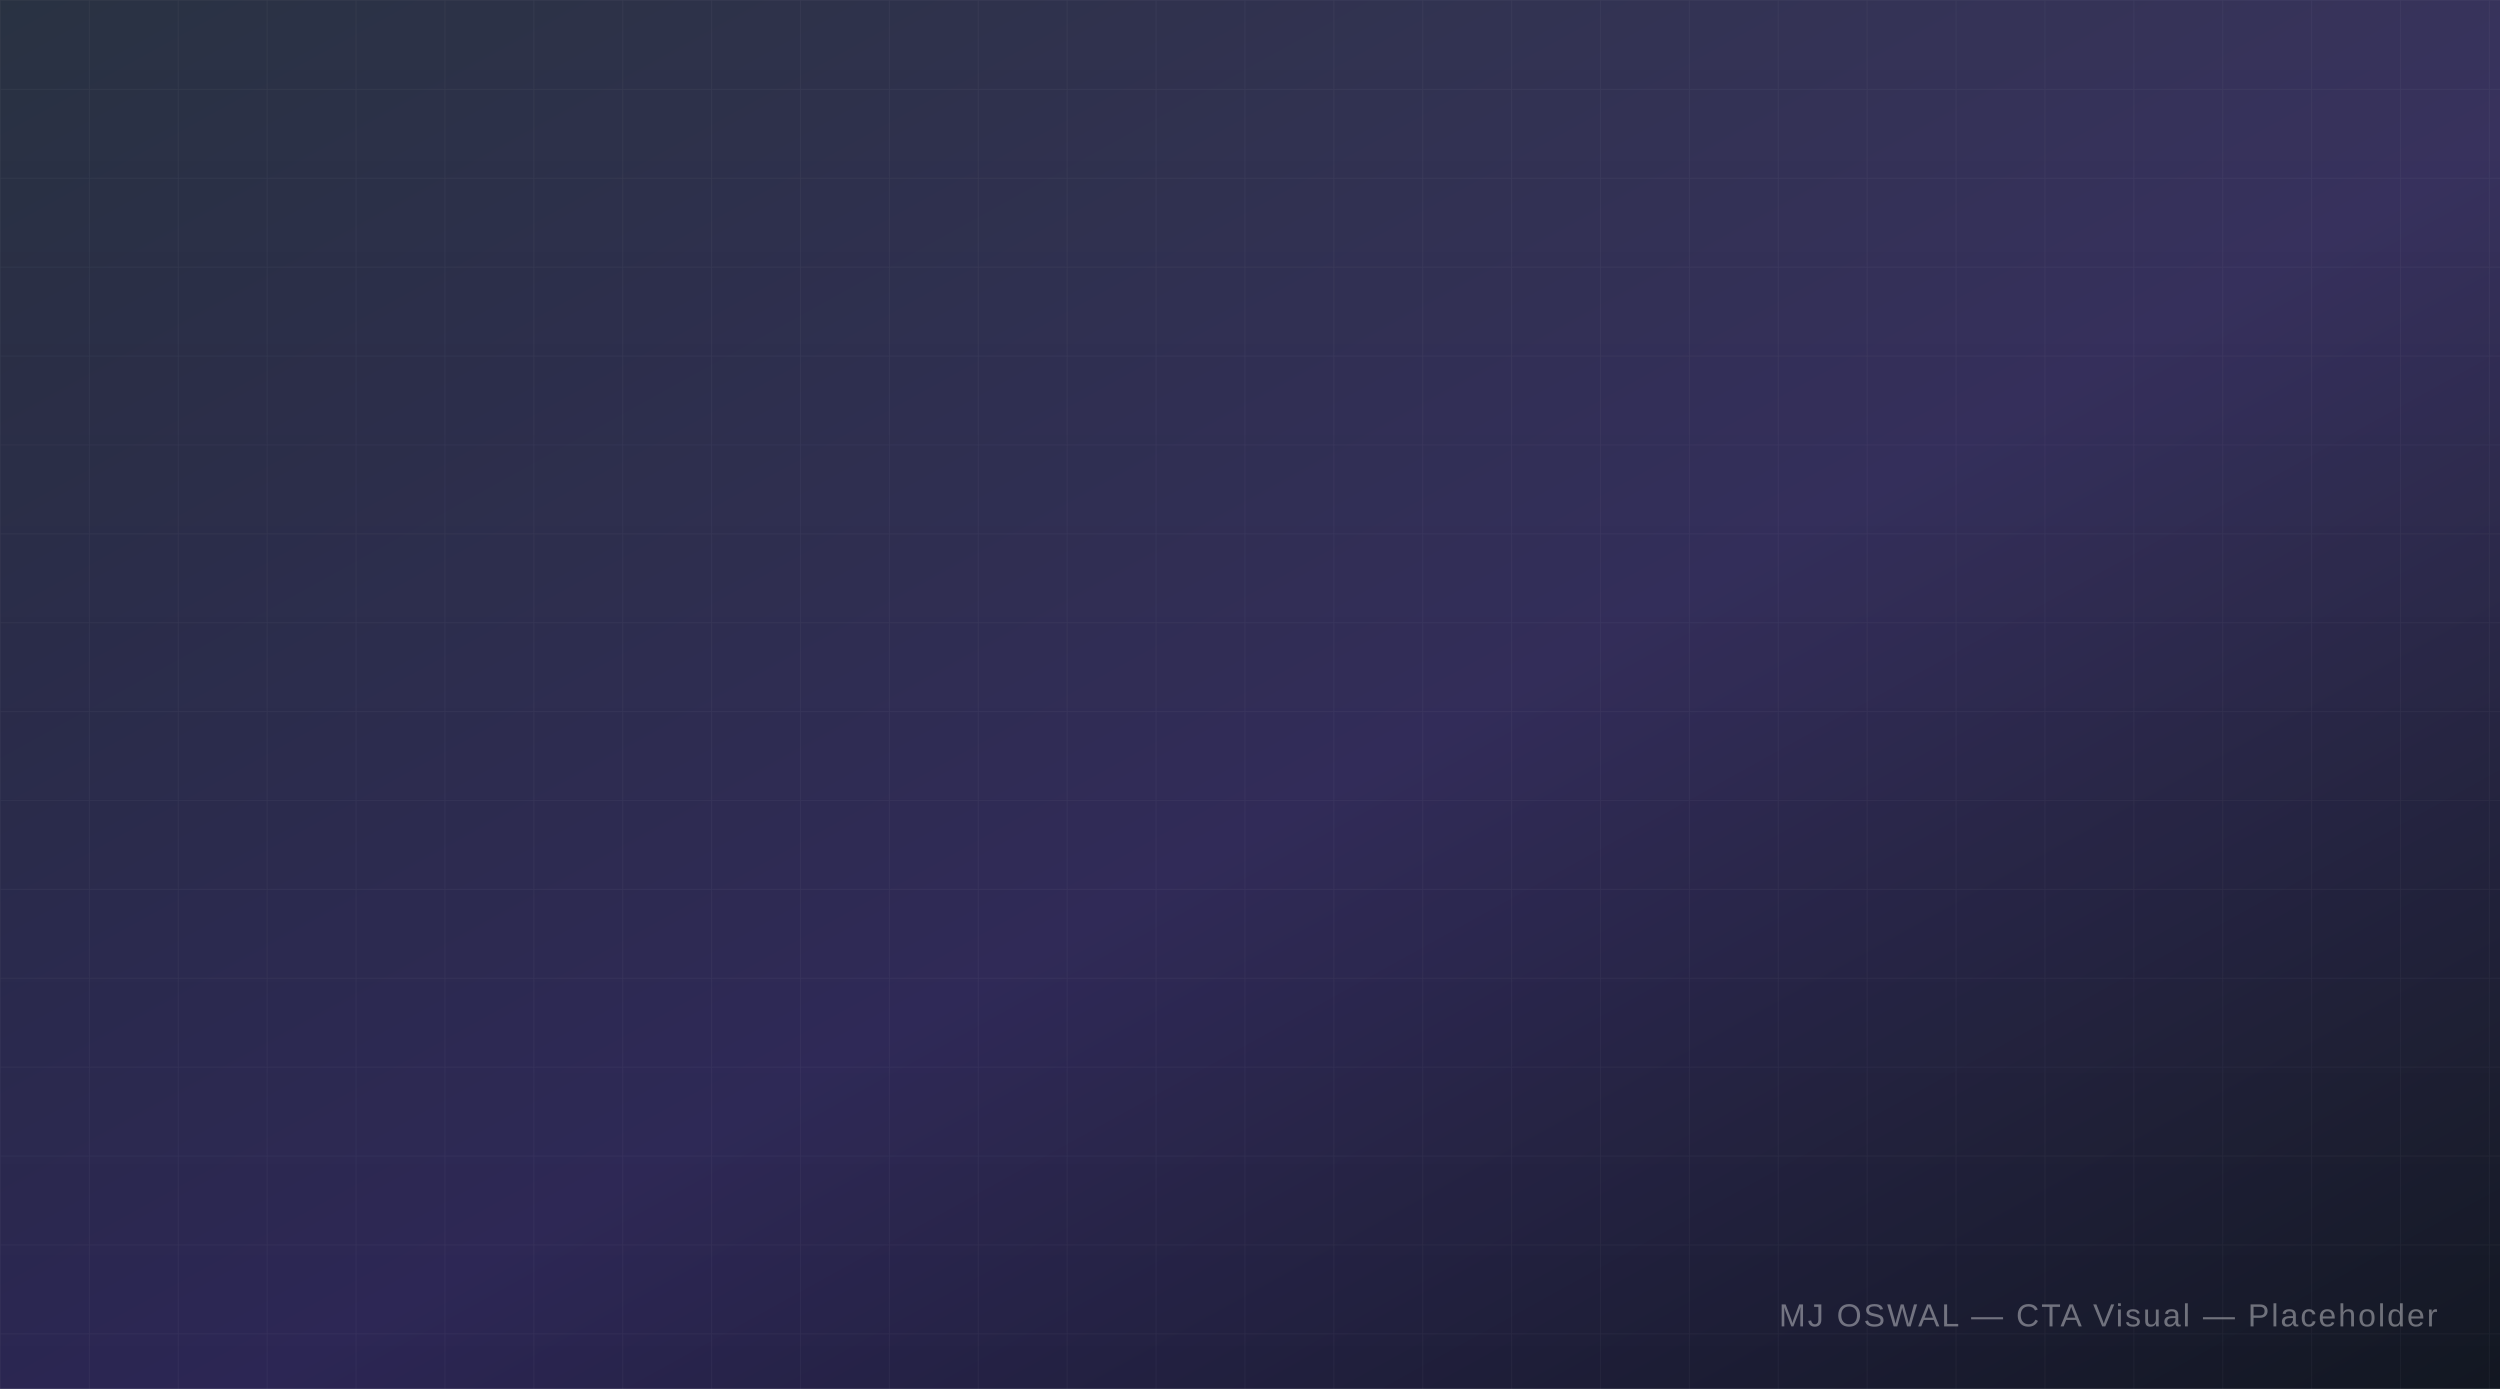
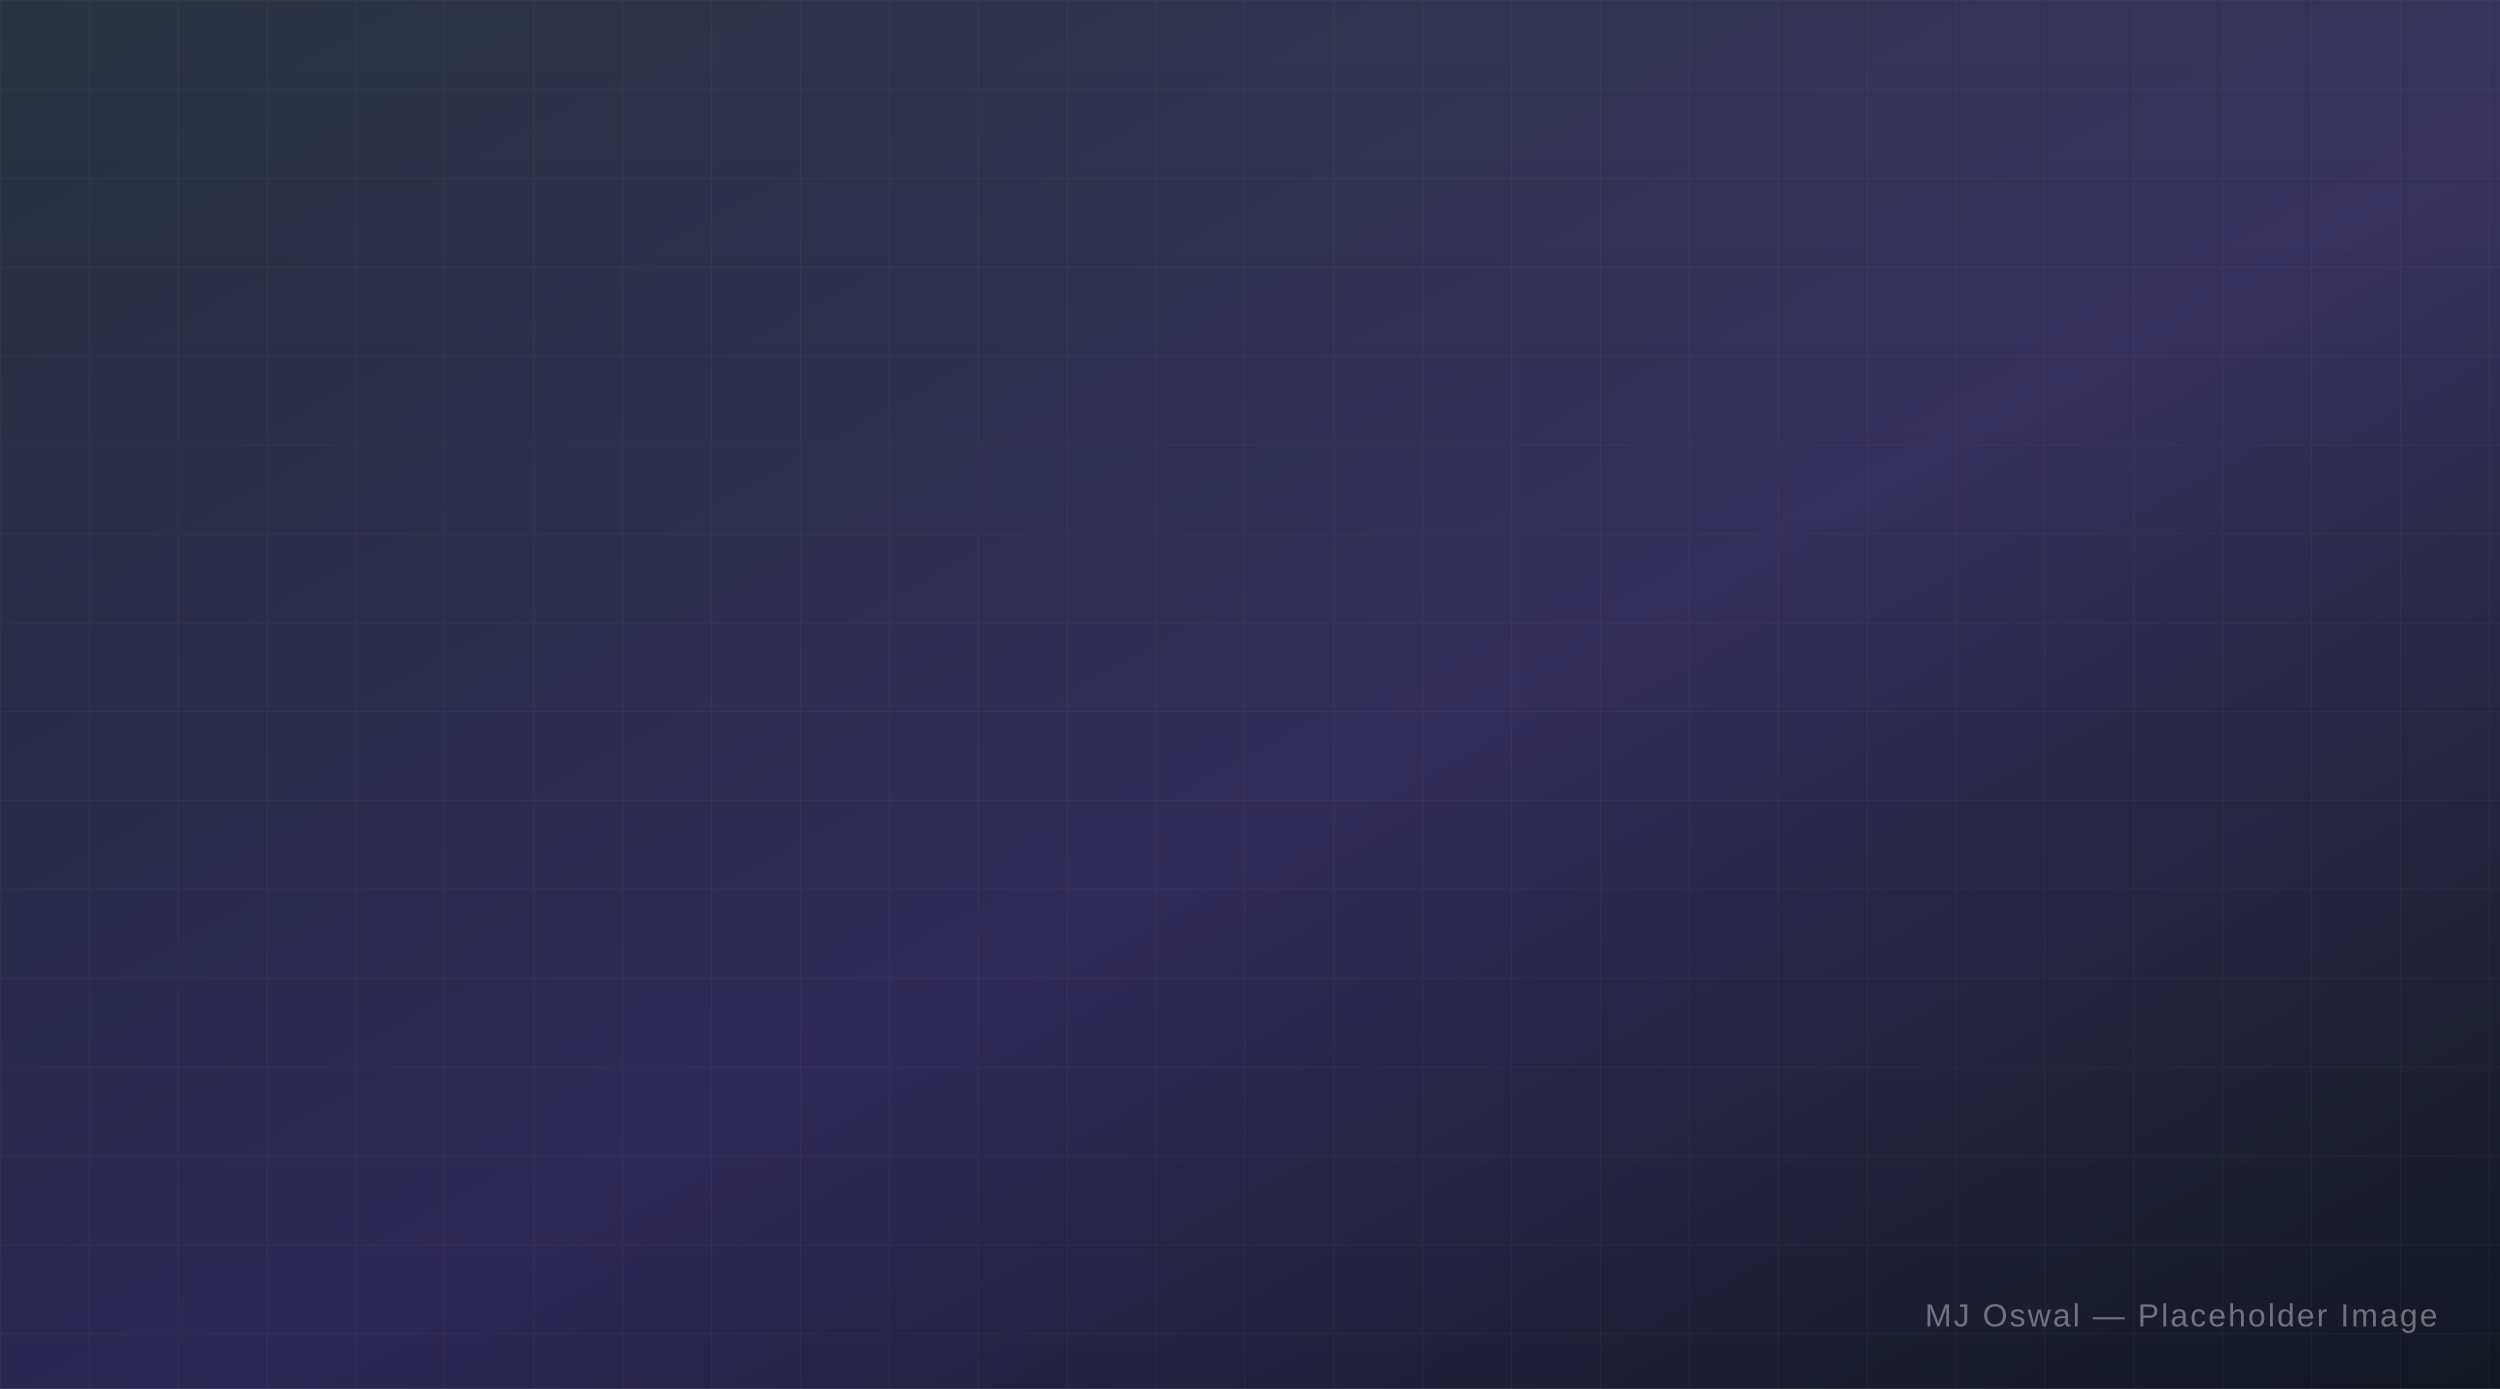
- <svg xmlns="http://www.w3.org/2000/svg" viewBox="0 0 1800 1000" width="1800" height="1000" role="img" aria-label="MJ OSWAL CTA Visual — Placeholder">
+ <svg xmlns="http://www.w3.org/2000/svg" viewBox="0 0 1800 1000" width="1800" height="1000" role="img" aria-label="MJ Oswal Placeholder Image">
  <defs>
    <linearGradient id="g" x1="0%" y1="0%" x2="100%" y2="100%">
      <stop offset="0%" stop-color="hsl(218, 32%, 16%)" />
      <stop offset="55%" stop-color="hsl(248, 38%, 24%)" />
      <stop offset="100%" stop-color="hsl(218, 30%, 10%)" />
    </linearGradient>
    <linearGradient id="sheen" x1="0%" y1="0%" x2="0%" y2="100%">
      <stop offset="0%" stop-color="#ffffff" stop-opacity="0.06" />
      <stop offset="100%" stop-color="#ffffff" stop-opacity="0" />
    </linearGradient>
    <pattern id="grid" width="64" height="64" patternUnits="userSpaceOnUse">
      <path d="M 64 0 L 0 0 0 64" fill="none" stroke="#ffffff" stroke-opacity="0.045" stroke-width="1" />
    </pattern>
  </defs>
  <rect width="1800" height="1000" fill="url(#g)" />
  <rect width="1800" height="1000" fill="url(#grid)" />
  <rect width="1800" height="1000" fill="url(#sheen)" />
-   <text x="1755" y="955" text-anchor="end" dominant-baseline="auto" font-family="Arial, Helvetica, sans-serif" font-size="23" fill="#ffffff" fill-opacity="0.38" letter-spacing="1.5">MJ OSWAL — CTA Visual — Placeholder</text>
+   <text x="1755" y="955" text-anchor="end" dominant-baseline="auto" font-family="Arial, Helvetica, sans-serif" font-size="23" fill="#ffffff" fill-opacity="0.38" letter-spacing="1.5">MJ Oswal — Placeholder Image</text>
</svg>
